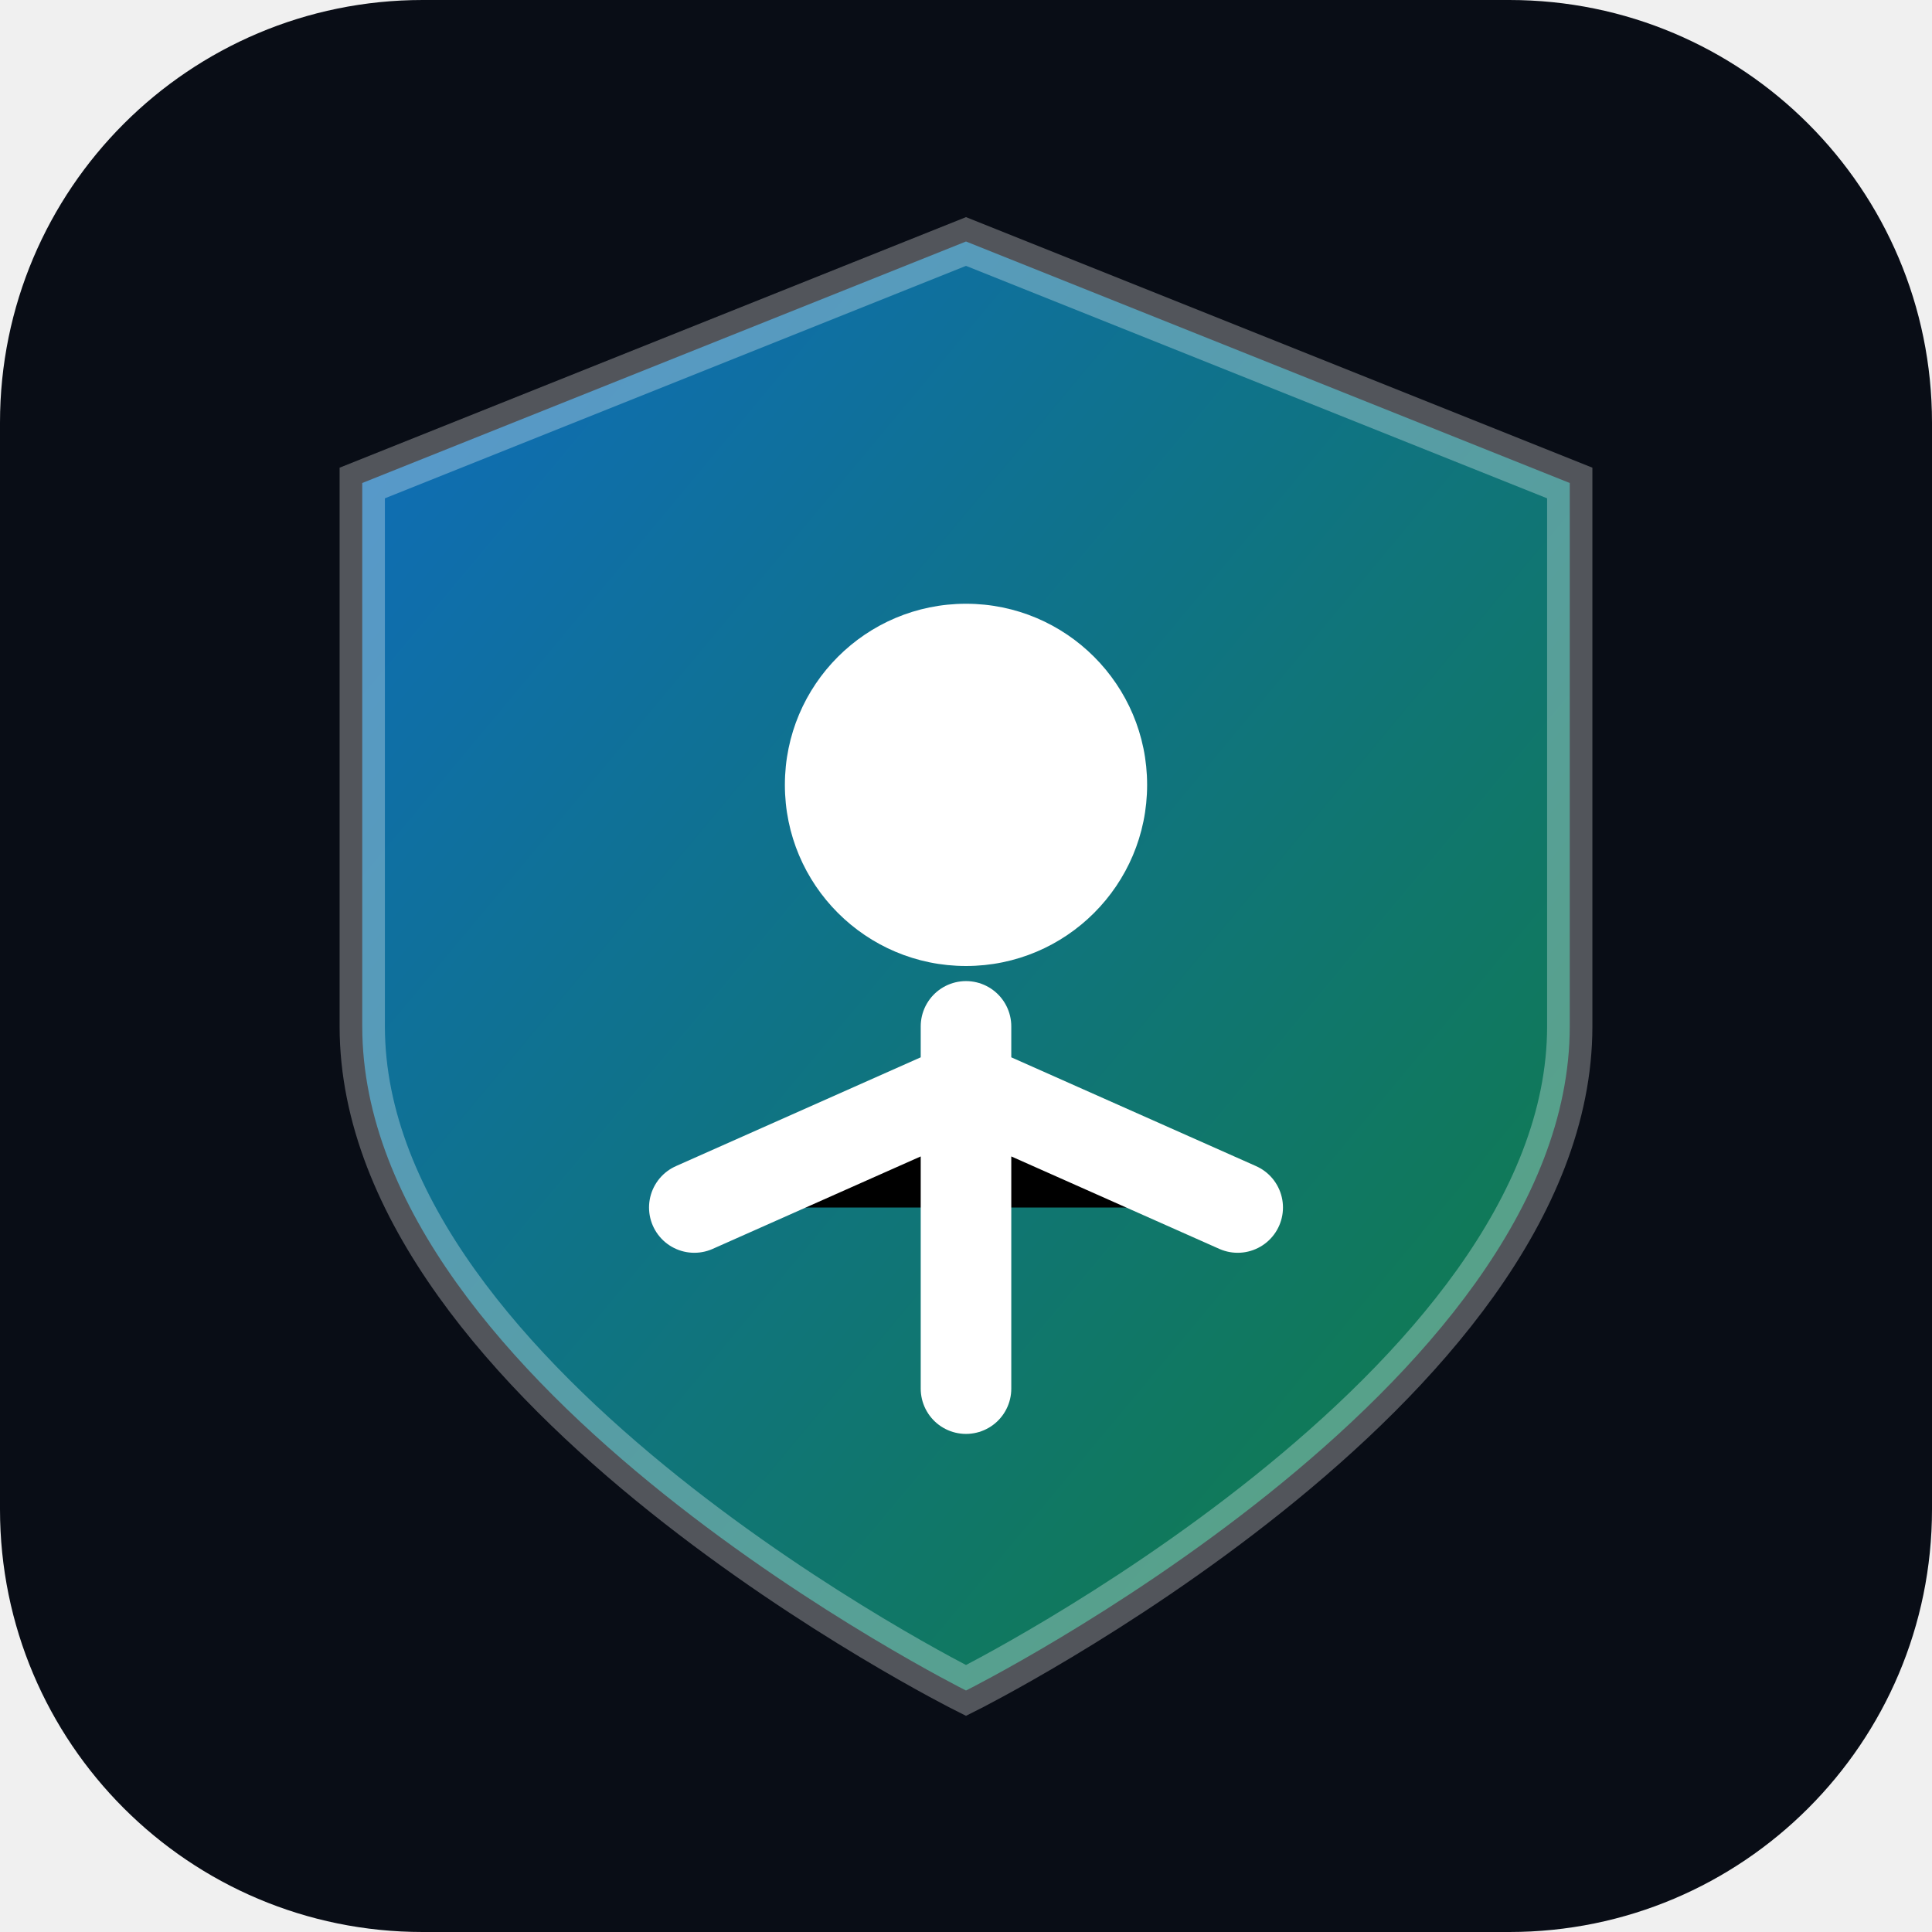
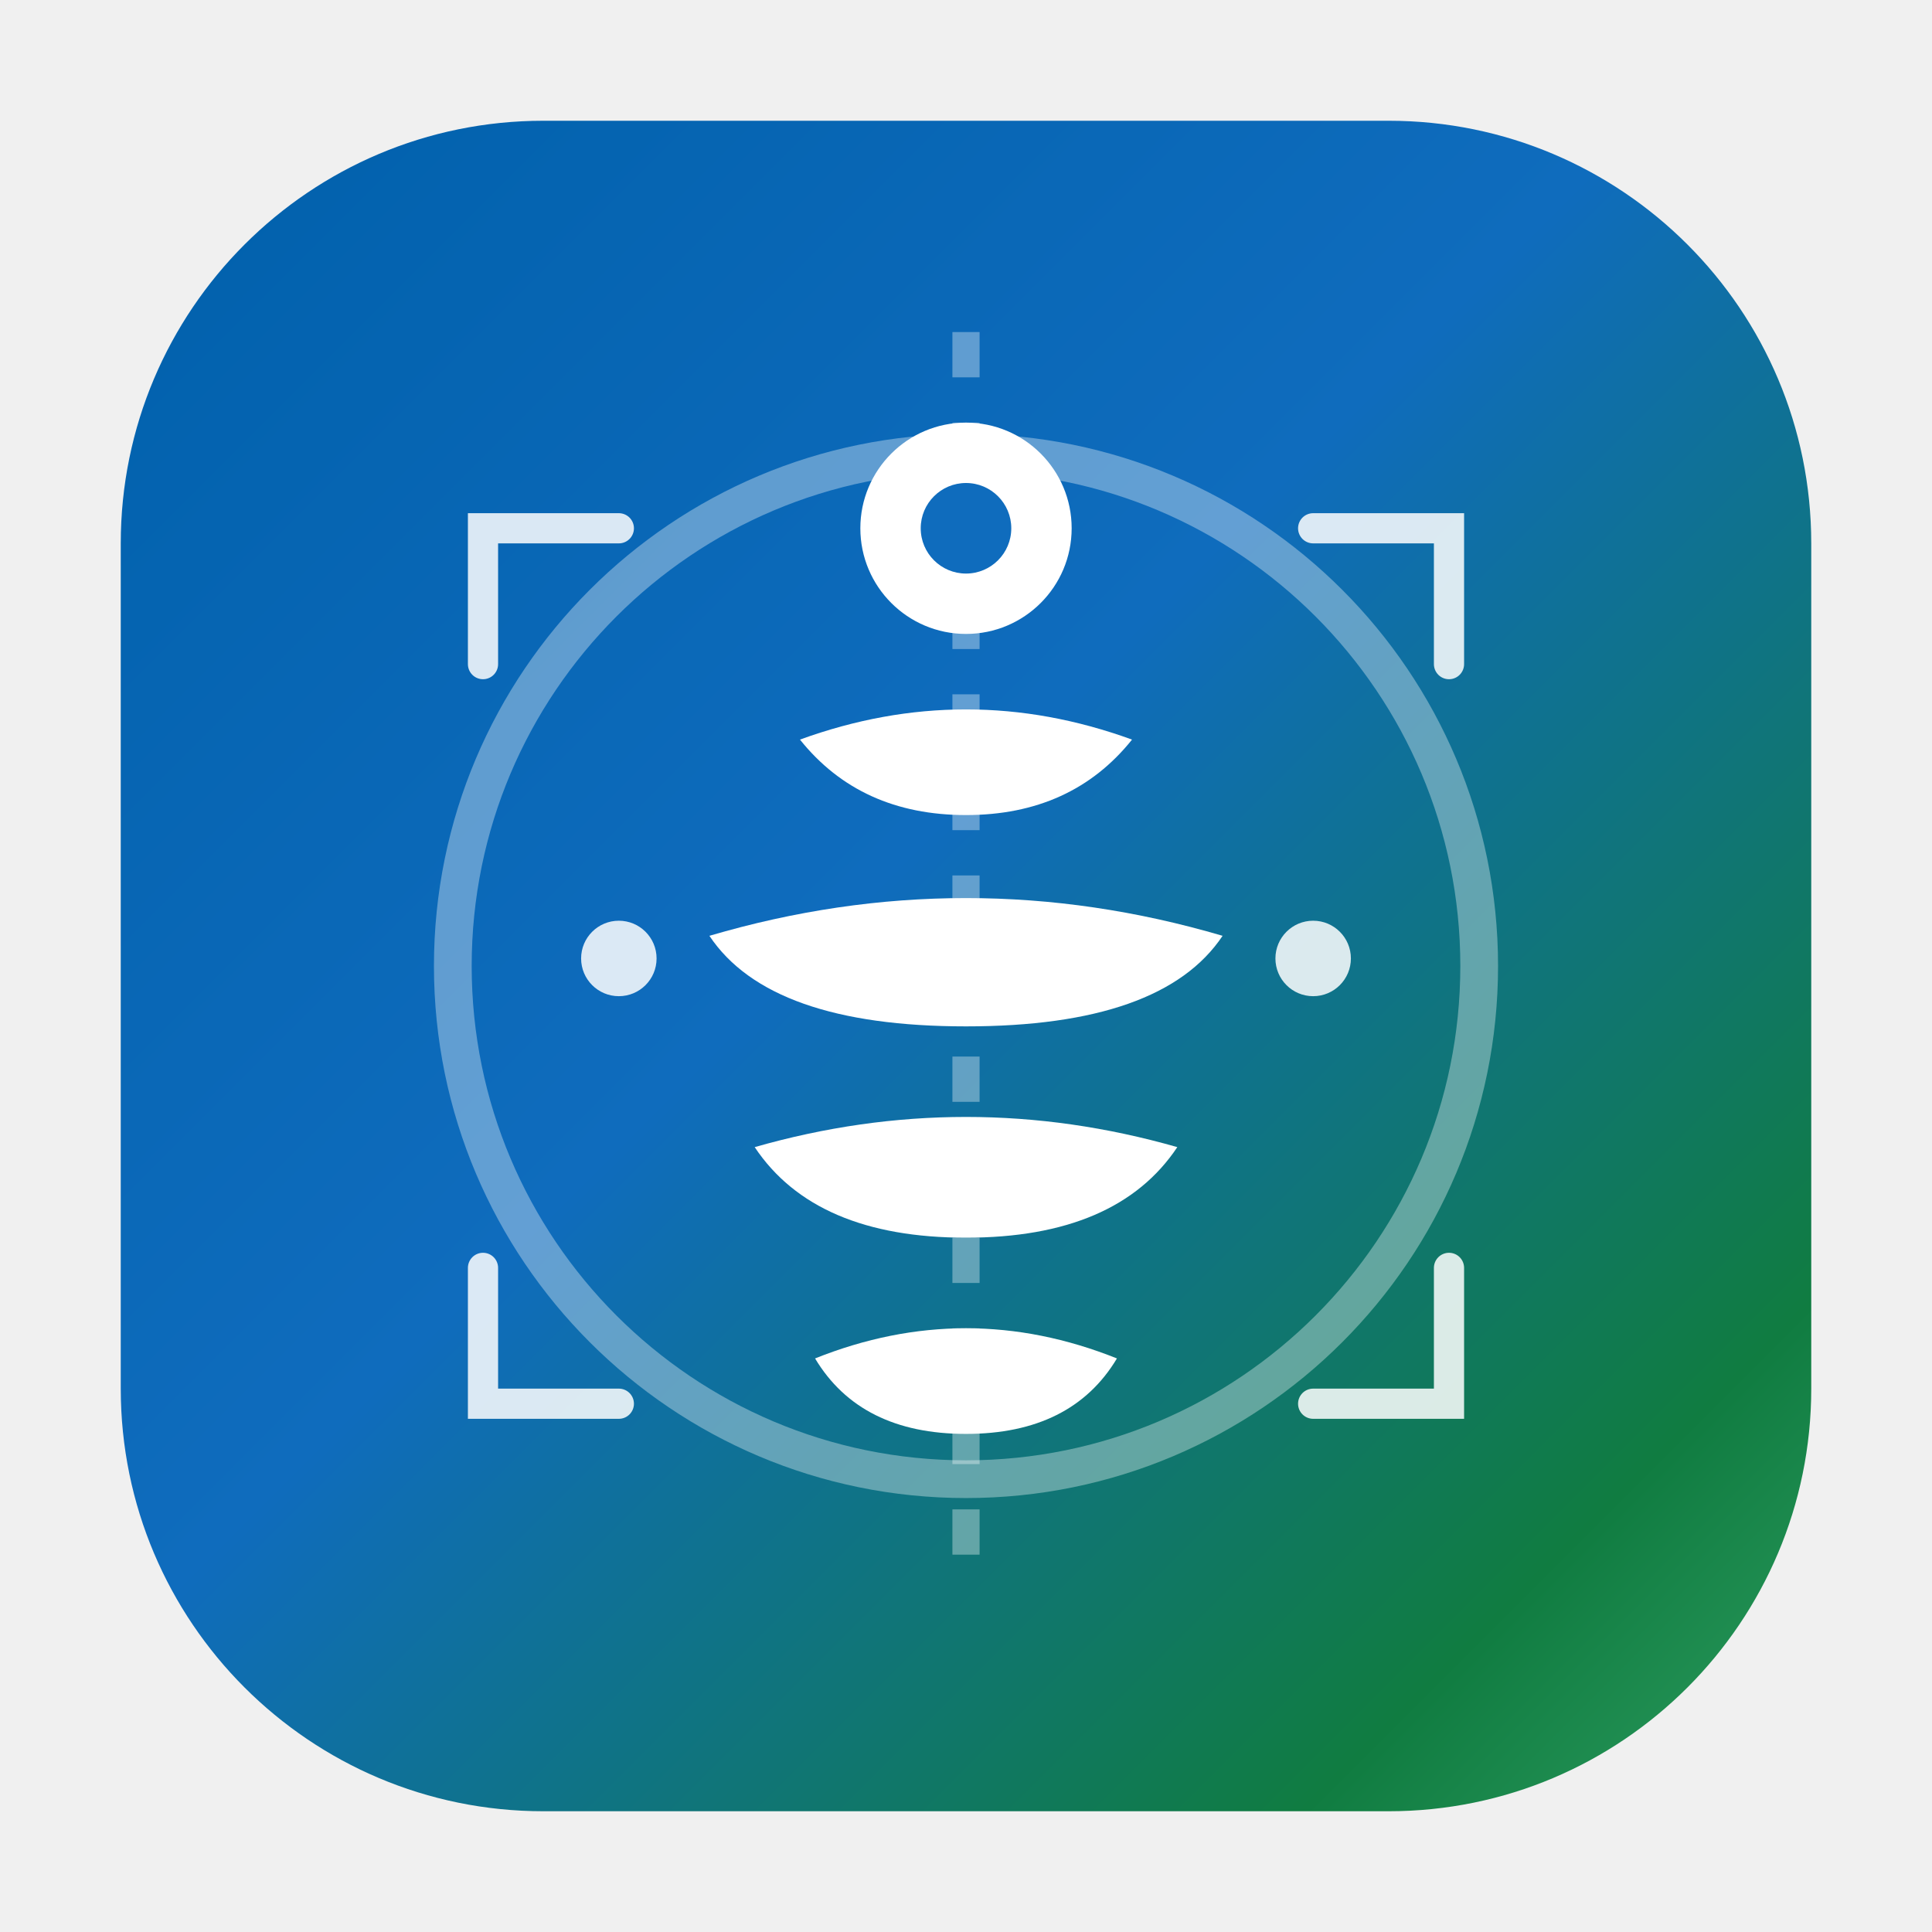
- <svg xmlns="http://www.w3.org/2000/svg" viewBox="0 0 128 128">
+ <svg xmlns="http://www.w3.org/2000/svg" viewBox="0 0 128 128" width="100%" height="100%">
  <defs>
-     <linearGradient id="grad" x1="0%" y1="0%" x2="100%" y2="100%">
-       <stop offset="0%" stop-color="#0f6cbd" />
-       <stop offset="100%" stop-color="#107c41" />
+     <linearGradient id="ergoIconGrad" x1="0%" y1="0%" x2="100%" y2="100%">
+       <stop offset="0%" stop-color="#0060ab" />
+       <stop offset="45%" stop-color="#0f6cbd" />
+       <stop offset="85%" stop-color="#107c41" />
+       <stop offset="100%" stop-color="#2d9d5f" />
    </linearGradient>
  </defs>
-   <rect width="128" height="128" rx="28" fill="#090d16" />
-   <path d="M64 16 L104 32 V68 C104 92 64 112 64 112 C64 112 24 92 24 68 V32 Z" fill="url(#grad)" stroke="#ffffff" stroke-width="3" stroke-opacity="0.3" />
-   <circle cx="64" cy="52" r="12" fill="#ffffff" />
-   <path d="M64 68 V92 M46 80 L64 72 L82 80" stroke="#ffffff" stroke-width="6" stroke-linecap="round" stroke-linejoin="round" />
+   <rect x="8" y="8" width="112" height="112" rx="28" fill="url(#ergoIconGrad)" />
+   <circle cx="64" cy="64" r="34" fill="none" stroke="#ffffff" stroke-width="2.5" stroke-opacity="0.35" />
+   <line x1="64" y1="22" x2="64" y2="106" stroke="#ffffff" stroke-width="1.8" stroke-opacity="0.35" stroke-dasharray="3 3" />
+   <circle cx="64" cy="35" r="7" fill="#ffffff" />
+   <circle cx="64" cy="35" r="3" fill="#0f6cbd" />
+   <path d="M 53 49 Q 64 45 75 49 Q 71 54 64 54 Q 57 54 53 49 Z" fill="#ffffff" />
+   <path d="M 47 62 Q 64 57 81 62 Q 77 68 64 68 Q 51 68 47 62 Z" fill="#ffffff" />
+   <circle cx="41" cy="63.5" r="2.5" fill="#ffffff" fill-opacity="0.85" />
+   <circle cx="87" cy="63.5" r="2.5" fill="#ffffff" fill-opacity="0.85" />
+   <path d="M 50 76 Q 64 72 78 76 Q 74 82 64 82 Q 54 82 50 76 Z" fill="#ffffff" />
+   <path d="M 54 90 Q 64 86 74 90 Q 71 95 64 95 Q 57 95 54 90 Z" fill="#ffffff" />
+   <path d="M 32 44 L 32 35 L 41 35" stroke="#ffffff" stroke-width="2" stroke-linecap="round" fill="none" stroke-opacity="0.85" />
+   <path d="M 96 44 L 96 35 L 87 35" stroke="#ffffff" stroke-width="2" stroke-linecap="round" fill="none" stroke-opacity="0.85" />
+   <path d="M 32 84 L 32 93 L 41 93" stroke="#ffffff" stroke-width="2" stroke-linecap="round" fill="none" stroke-opacity="0.85" />
+   <path d="M 96 84 L 96 93 L 87 93" stroke="#ffffff" stroke-width="2" stroke-linecap="round" fill="none" stroke-opacity="0.85" />
</svg>
